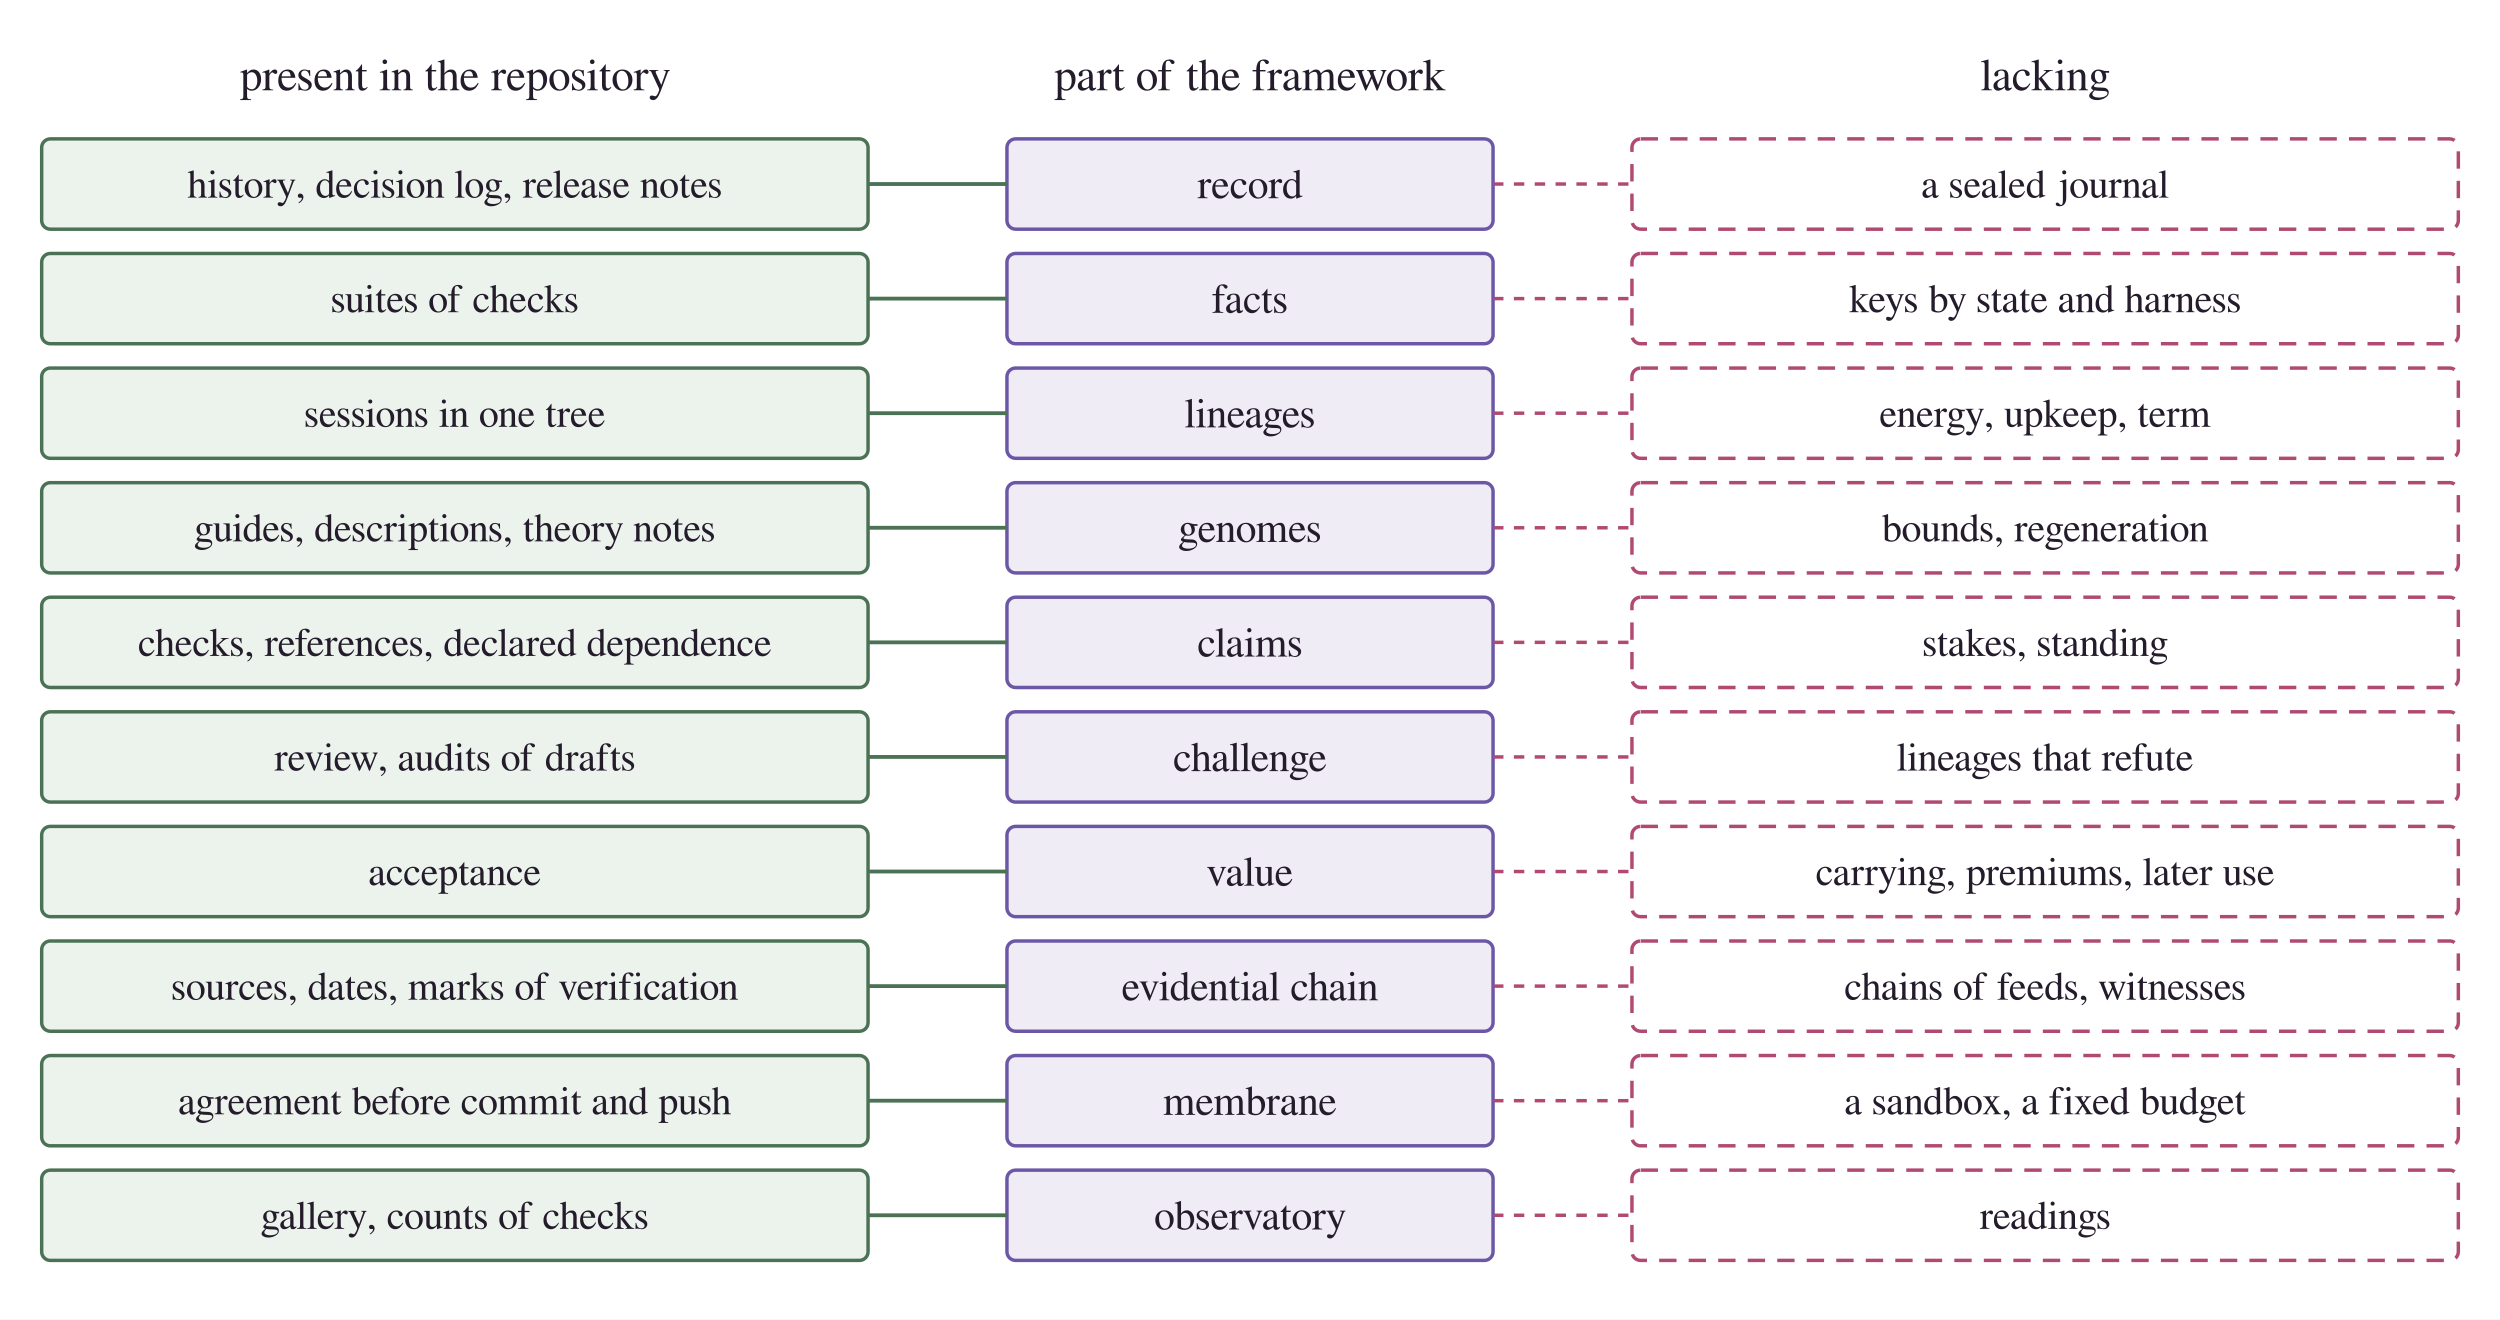
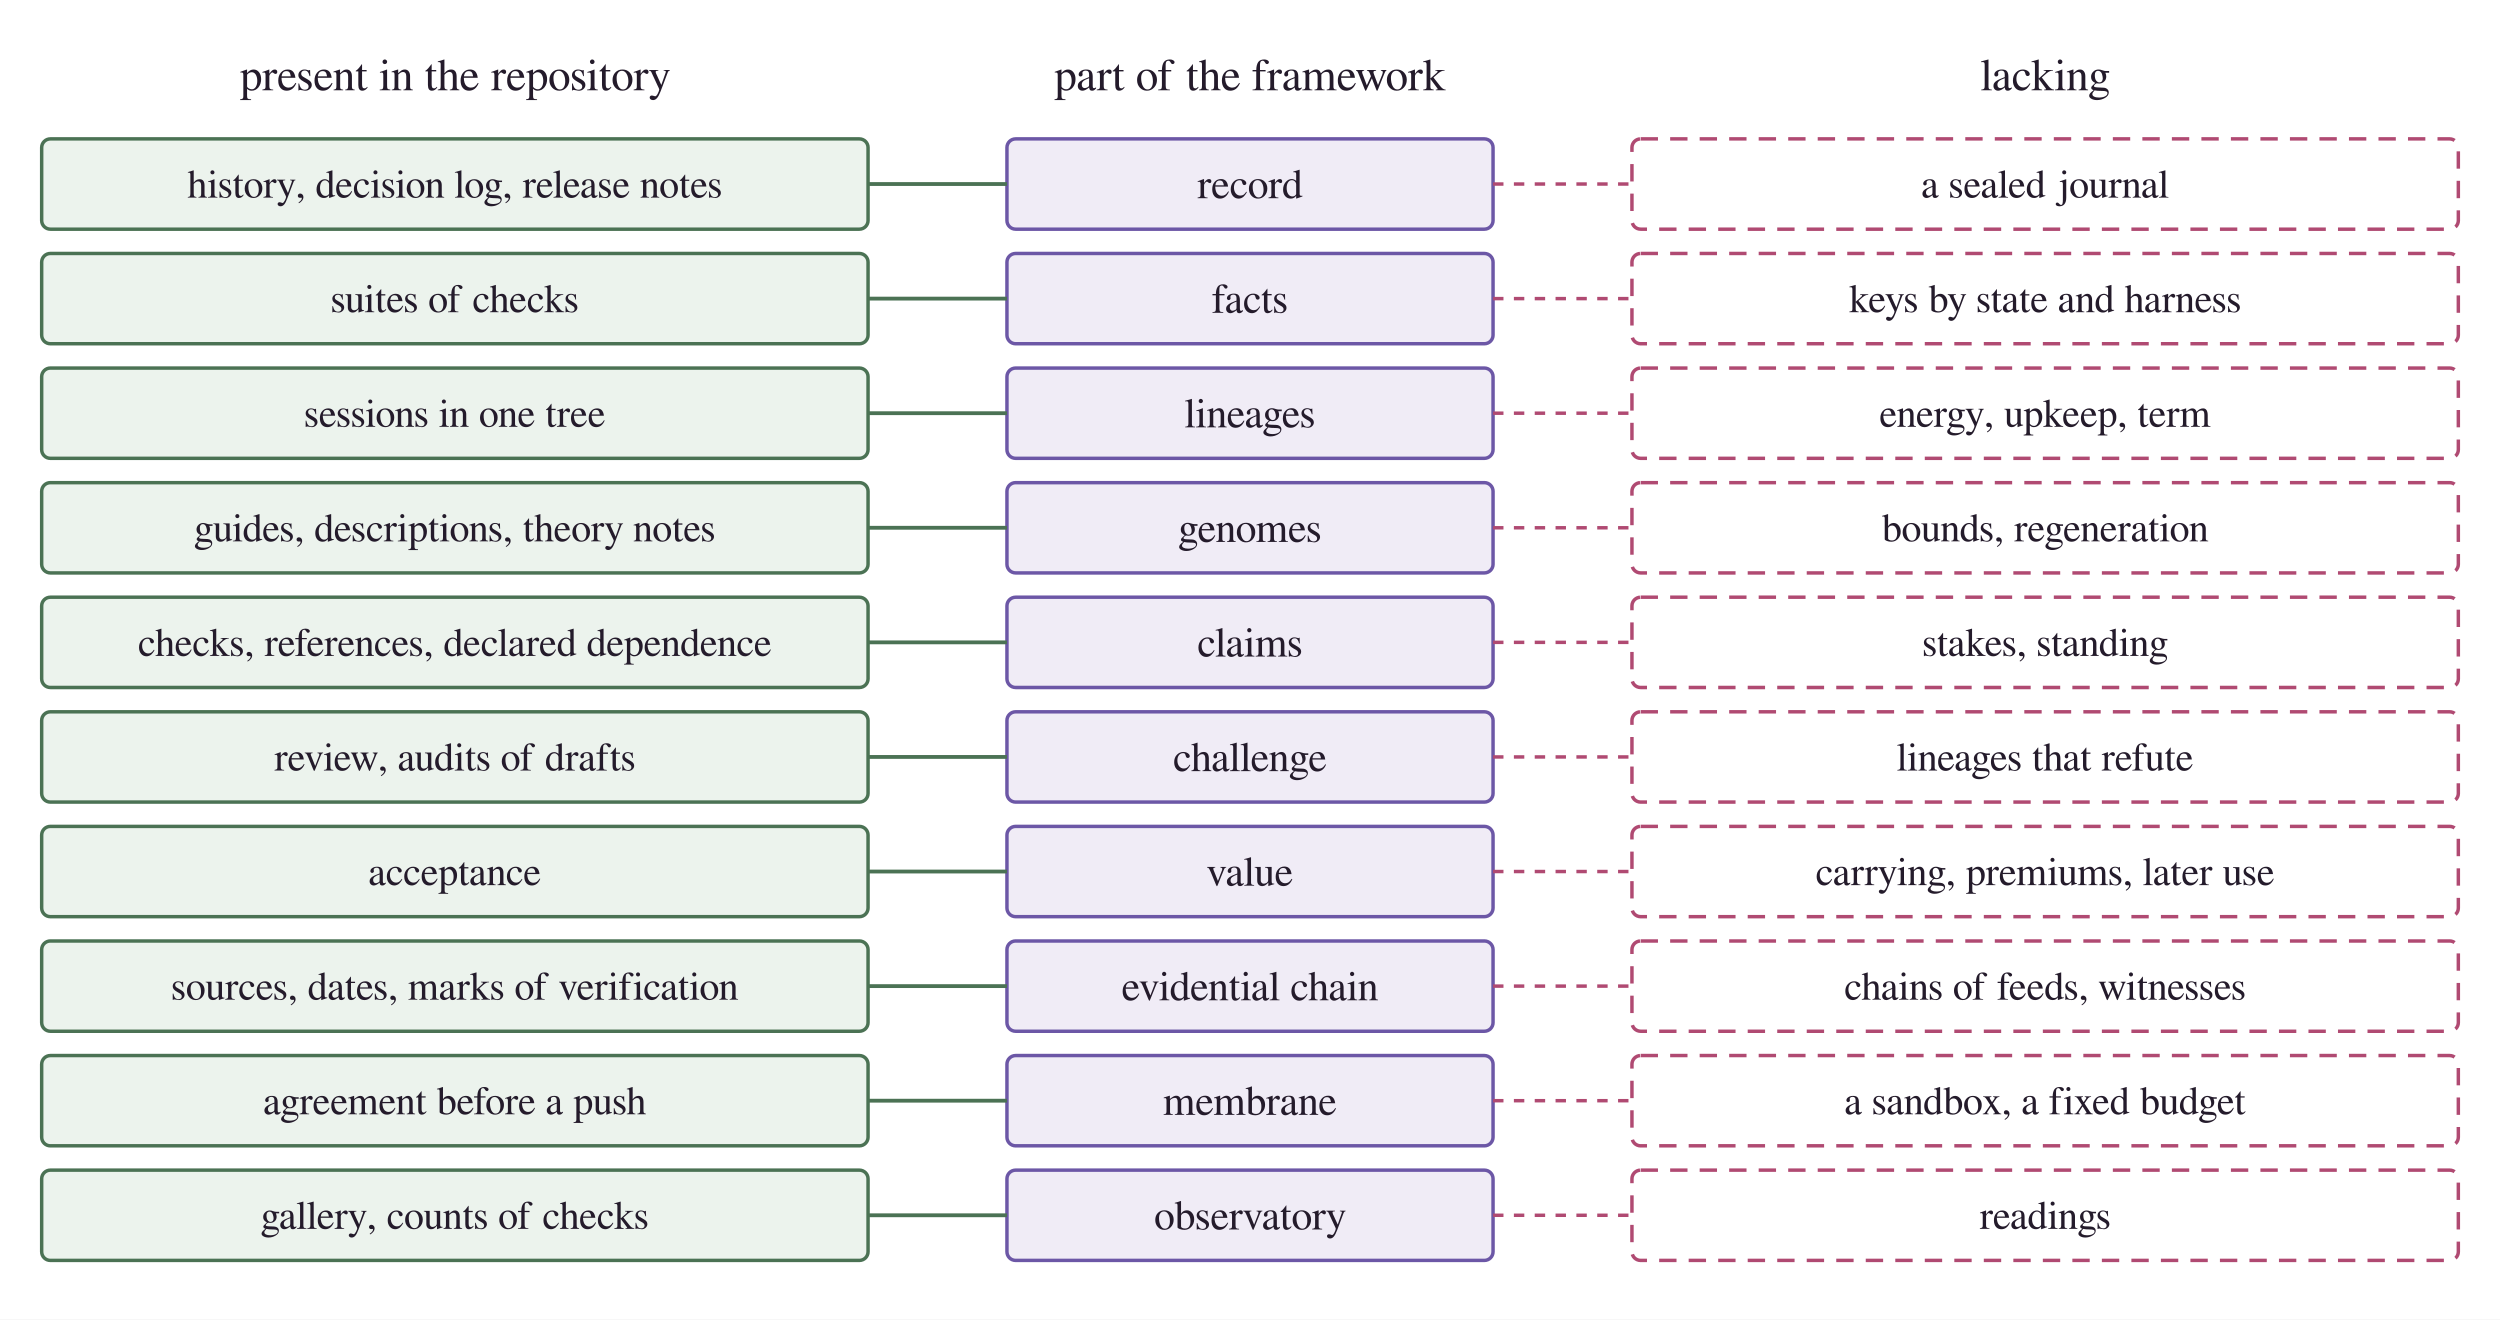
<svg xmlns="http://www.w3.org/2000/svg" viewBox="0 0 720 380" width="720" height="380" role="img" aria-label="The science infrastructure as a site">
  <defs>
    <marker id="ink" viewBox="0 0 10 10" refX="8.6" refY="5" markerWidth="6.2" markerHeight="6.2" orient="auto-start-reverse">
      <path d="M0,1.2 L10,5 L0,8.8 z" fill="#3F3247" />
    </marker>
    <marker id="lilac" viewBox="0 0 10 10" refX="8.6" refY="5" markerWidth="6.2" markerHeight="6.2" orient="auto-start-reverse">
      <path d="M0,1.2 L10,5 L0,8.8 z" fill="#6C57A6" />
    </marker>
    <marker id="orchid" viewBox="0 0 10 10" refX="8.6" refY="5" markerWidth="6.2" markerHeight="6.2" orient="auto-start-reverse">
      <path d="M0,1.2 L10,5 L0,8.8 z" fill="#93497F" />
    </marker>
    <marker id="rose" viewBox="0 0 10 10" refX="8.6" refY="5" markerWidth="6.2" markerHeight="6.2" orient="auto-start-reverse">
      <path d="M0,1.2 L10,5 L0,8.8 z" fill="#B04A72" />
    </marker>
    <marker id="moss" viewBox="0 0 10 10" refX="8.6" refY="5" markerWidth="6.2" markerHeight="6.2" orient="auto-start-reverse">
      <path d="M0,1.2 L10,5 L0,8.8 z" fill="#4B7254" />
    </marker>
    <marker id="sand" viewBox="0 0 10 10" refX="8.6" refY="5" markerWidth="6.2" markerHeight="6.2" orient="auto-start-reverse">
      <path d="M0,1.2 L10,5 L0,8.8 z" fill="#8F7242" />
    </marker>
    <marker id="mute" viewBox="0 0 10 10" refX="8.6" refY="5" markerWidth="6.2" markerHeight="6.2" orient="auto-start-reverse">
      <path d="M0,1.2 L10,5 L0,8.8 z" fill="#6A5A75" />
    </marker>
    <marker id="blue" viewBox="0 0 10 10" refX="8.6" refY="5" markerWidth="6.2" markerHeight="6.2" orient="auto-start-reverse">
      <path d="M0,1.2 L10,5 L0,8.8 z" fill="#4F78A8" />
    </marker>
    <style>
      text { font-family: 'Source Serif 4', Georgia, 'Cambria Math', 'STIX Two Text', serif; fill: #241B2B; }
    </style>
  </defs>
  <rect width="720" height="380" fill="#FFFFFF" />
  <text x="131" y="26" font-size="13" text-anchor="middle" font-weight="600">present in the repository</text>
  <text x="360" y="26" font-size="13" text-anchor="middle" font-weight="600">part of the framework</text>
  <text x="589" y="26" font-size="13" text-anchor="middle" font-weight="600">lacking</text>
  <rect x="12" y="40" width="238" height="26" rx="2.5" fill="#ECF3ED" stroke="#4B7254" stroke-width="1" />
  <text x="131" y="56.91" font-size="11.5" text-anchor="middle">history, decision log, release notes</text>
  <rect x="290" y="40" width="140" height="26" rx="2.5" fill="#F0ECF6" stroke="#6C57A6" stroke-width="1" />
  <text x="360" y="57.08" font-size="12" text-anchor="middle" font-weight="600">record</text>
  <rect x="470" y="40" width="238" height="26" rx="2.5" fill="#FFFFFF" stroke="#B04A72" stroke-width="1" stroke-dasharray="5 3.5" />
  <text x="589" y="56.91" font-size="11.5" text-anchor="middle">a sealed journal</text>
  <line x1="250" y1="53" x2="290" y2="53" stroke="#4B7254" stroke-width="1.1" />
  <line x1="430" y1="53" x2="470" y2="53" stroke="#B04A72" stroke-width="1" stroke-dasharray="3 3" />
  <rect x="12" y="73" width="238" height="26" rx="2.5" fill="#ECF3ED" stroke="#4B7254" stroke-width="1" />
  <text x="131" y="89.91" font-size="11.5" text-anchor="middle">suites of checks</text>
  <rect x="290" y="73" width="140" height="26" rx="2.5" fill="#F0ECF6" stroke="#6C57A6" stroke-width="1" />
  <text x="360" y="90.08" font-size="12" text-anchor="middle" font-weight="600">facts</text>
  <rect x="470" y="73" width="238" height="26" rx="2.5" fill="#FFFFFF" stroke="#B04A72" stroke-width="1" stroke-dasharray="5 3.5" />
  <text x="589" y="89.91" font-size="11.5" text-anchor="middle">keys by state and harness</text>
  <line x1="250" y1="86" x2="290" y2="86" stroke="#4B7254" stroke-width="1.1" />
  <line x1="430" y1="86" x2="470" y2="86" stroke="#B04A72" stroke-width="1" stroke-dasharray="3 3" />
  <rect x="12" y="106" width="238" height="26" rx="2.5" fill="#ECF3ED" stroke="#4B7254" stroke-width="1" />
  <text x="131" y="122.91" font-size="11.5" text-anchor="middle">sessions in one tree</text>
  <rect x="290" y="106" width="140" height="26" rx="2.5" fill="#F0ECF6" stroke="#6C57A6" stroke-width="1" />
  <text x="360" y="123.08" font-size="12" text-anchor="middle" font-weight="600">lineages</text>
  <rect x="470" y="106" width="238" height="26" rx="2.5" fill="#FFFFFF" stroke="#B04A72" stroke-width="1" stroke-dasharray="5 3.5" />
  <text x="589" y="122.91" font-size="11.5" text-anchor="middle">energy, upkeep, term</text>
  <line x1="250" y1="119" x2="290" y2="119" stroke="#4B7254" stroke-width="1.1" />
  <line x1="430" y1="119" x2="470" y2="119" stroke="#B04A72" stroke-width="1" stroke-dasharray="3 3" />
  <rect x="12" y="139" width="238" height="26" rx="2.5" fill="#ECF3ED" stroke="#4B7254" stroke-width="1" />
  <text x="131" y="155.91" font-size="11.5" text-anchor="middle">guides, descriptions, theory notes</text>
  <rect x="290" y="139" width="140" height="26" rx="2.5" fill="#F0ECF6" stroke="#6C57A6" stroke-width="1" />
  <text x="360" y="156.08" font-size="12" text-anchor="middle" font-weight="600">genomes</text>
  <rect x="470" y="139" width="238" height="26" rx="2.5" fill="#FFFFFF" stroke="#B04A72" stroke-width="1" stroke-dasharray="5 3.5" />
  <text x="589" y="155.91" font-size="11.5" text-anchor="middle">bounds, regeneration</text>
  <line x1="250" y1="152" x2="290" y2="152" stroke="#4B7254" stroke-width="1.1" />
  <line x1="430" y1="152" x2="470" y2="152" stroke="#B04A72" stroke-width="1" stroke-dasharray="3 3" />
  <rect x="12" y="172" width="238" height="26" rx="2.5" fill="#ECF3ED" stroke="#4B7254" stroke-width="1" />
  <text x="131" y="188.91" font-size="11.5" text-anchor="middle">checks, references, declared dependence</text>
  <rect x="290" y="172" width="140" height="26" rx="2.5" fill="#F0ECF6" stroke="#6C57A6" stroke-width="1" />
  <text x="360" y="189.08" font-size="12" text-anchor="middle" font-weight="600">claims</text>
  <rect x="470" y="172" width="238" height="26" rx="2.5" fill="#FFFFFF" stroke="#B04A72" stroke-width="1" stroke-dasharray="5 3.5" />
  <text x="589" y="188.91" font-size="11.5" text-anchor="middle">stakes, standing</text>
  <line x1="250" y1="185" x2="290" y2="185" stroke="#4B7254" stroke-width="1.1" />
  <line x1="430" y1="185" x2="470" y2="185" stroke="#B04A72" stroke-width="1" stroke-dasharray="3 3" />
  <rect x="12" y="205" width="238" height="26" rx="2.5" fill="#ECF3ED" stroke="#4B7254" stroke-width="1" />
  <text x="131" y="221.91" font-size="11.5" text-anchor="middle">review, audits of drafts</text>
  <rect x="290" y="205" width="140" height="26" rx="2.5" fill="#F0ECF6" stroke="#6C57A6" stroke-width="1" />
  <text x="360" y="222.08" font-size="12" text-anchor="middle" font-weight="600">challenge</text>
  <rect x="470" y="205" width="238" height="26" rx="2.5" fill="#FFFFFF" stroke="#B04A72" stroke-width="1" stroke-dasharray="5 3.5" />
  <text x="589" y="221.91" font-size="11.5" text-anchor="middle">lineages that refute</text>
  <line x1="250" y1="218" x2="290" y2="218" stroke="#4B7254" stroke-width="1.1" />
  <line x1="430" y1="218" x2="470" y2="218" stroke="#B04A72" stroke-width="1" stroke-dasharray="3 3" />
  <rect x="12" y="238" width="238" height="26" rx="2.5" fill="#ECF3ED" stroke="#4B7254" stroke-width="1" />
  <text x="131" y="254.91" font-size="11.5" text-anchor="middle">acceptance</text>
  <rect x="290" y="238" width="140" height="26" rx="2.5" fill="#F0ECF6" stroke="#6C57A6" stroke-width="1" />
  <text x="360" y="255.08" font-size="12" text-anchor="middle" font-weight="600">value</text>
  <rect x="470" y="238" width="238" height="26" rx="2.5" fill="#FFFFFF" stroke="#B04A72" stroke-width="1" stroke-dasharray="5 3.5" />
  <text x="589" y="254.91" font-size="11.5" text-anchor="middle">carrying, premiums, later use</text>
  <line x1="250" y1="251" x2="290" y2="251" stroke="#4B7254" stroke-width="1.1" />
  <line x1="430" y1="251" x2="470" y2="251" stroke="#B04A72" stroke-width="1" stroke-dasharray="3 3" />
  <rect x="12" y="271" width="238" height="26" rx="2.5" fill="#ECF3ED" stroke="#4B7254" stroke-width="1" />
  <text x="131" y="287.91" font-size="11.5" text-anchor="middle">sources, dates, marks of verification</text>
  <rect x="290" y="271" width="140" height="26" rx="2.5" fill="#F0ECF6" stroke="#6C57A6" stroke-width="1" />
  <text x="360" y="288.08" font-size="12" text-anchor="middle" font-weight="600">evidential chain</text>
  <rect x="470" y="271" width="238" height="26" rx="2.5" fill="#FFFFFF" stroke="#B04A72" stroke-width="1" stroke-dasharray="5 3.5" />
  <text x="589" y="287.91" font-size="11.5" text-anchor="middle">chains of feeds, witnesses</text>
  <line x1="250" y1="284" x2="290" y2="284" stroke="#4B7254" stroke-width="1.1" />
  <line x1="430" y1="284" x2="470" y2="284" stroke="#B04A72" stroke-width="1" stroke-dasharray="3 3" />
  <rect x="12" y="304" width="238" height="26" rx="2.5" fill="#ECF3ED" stroke="#4B7254" stroke-width="1" />
-   <text x="131" y="320.91" font-size="11.5" text-anchor="middle">agreement before commit and push</text>
+   <text x="131" y="320.91" font-size="11.5" text-anchor="middle">agreement before a push</text>
  <rect x="290" y="304" width="140" height="26" rx="2.5" fill="#F0ECF6" stroke="#6C57A6" stroke-width="1" />
  <text x="360" y="321.08" font-size="12" text-anchor="middle" font-weight="600">membrane</text>
  <rect x="470" y="304" width="238" height="26" rx="2.5" fill="#FFFFFF" stroke="#B04A72" stroke-width="1" stroke-dasharray="5 3.5" />
  <text x="589" y="320.91" font-size="11.5" text-anchor="middle">a sandbox, a fixed budget</text>
  <line x1="250" y1="317" x2="290" y2="317" stroke="#4B7254" stroke-width="1.1" />
  <line x1="430" y1="317" x2="470" y2="317" stroke="#B04A72" stroke-width="1" stroke-dasharray="3 3" />
  <rect x="12" y="337" width="238" height="26" rx="2.5" fill="#ECF3ED" stroke="#4B7254" stroke-width="1" />
  <text x="131" y="353.91" font-size="11.5" text-anchor="middle">gallery, counts of checks</text>
  <rect x="290" y="337" width="140" height="26" rx="2.5" fill="#F0ECF6" stroke="#6C57A6" stroke-width="1" />
  <text x="360" y="354.08" font-size="12" text-anchor="middle" font-weight="600">observatory</text>
  <rect x="470" y="337" width="238" height="26" rx="2.5" fill="#FFFFFF" stroke="#B04A72" stroke-width="1" stroke-dasharray="5 3.5" />
  <text x="589" y="353.91" font-size="11.5" text-anchor="middle">readings</text>
  <line x1="250" y1="350" x2="290" y2="350" stroke="#4B7254" stroke-width="1.1" />
  <line x1="430" y1="350" x2="470" y2="350" stroke="#B04A72" stroke-width="1" stroke-dasharray="3 3" />
</svg>
